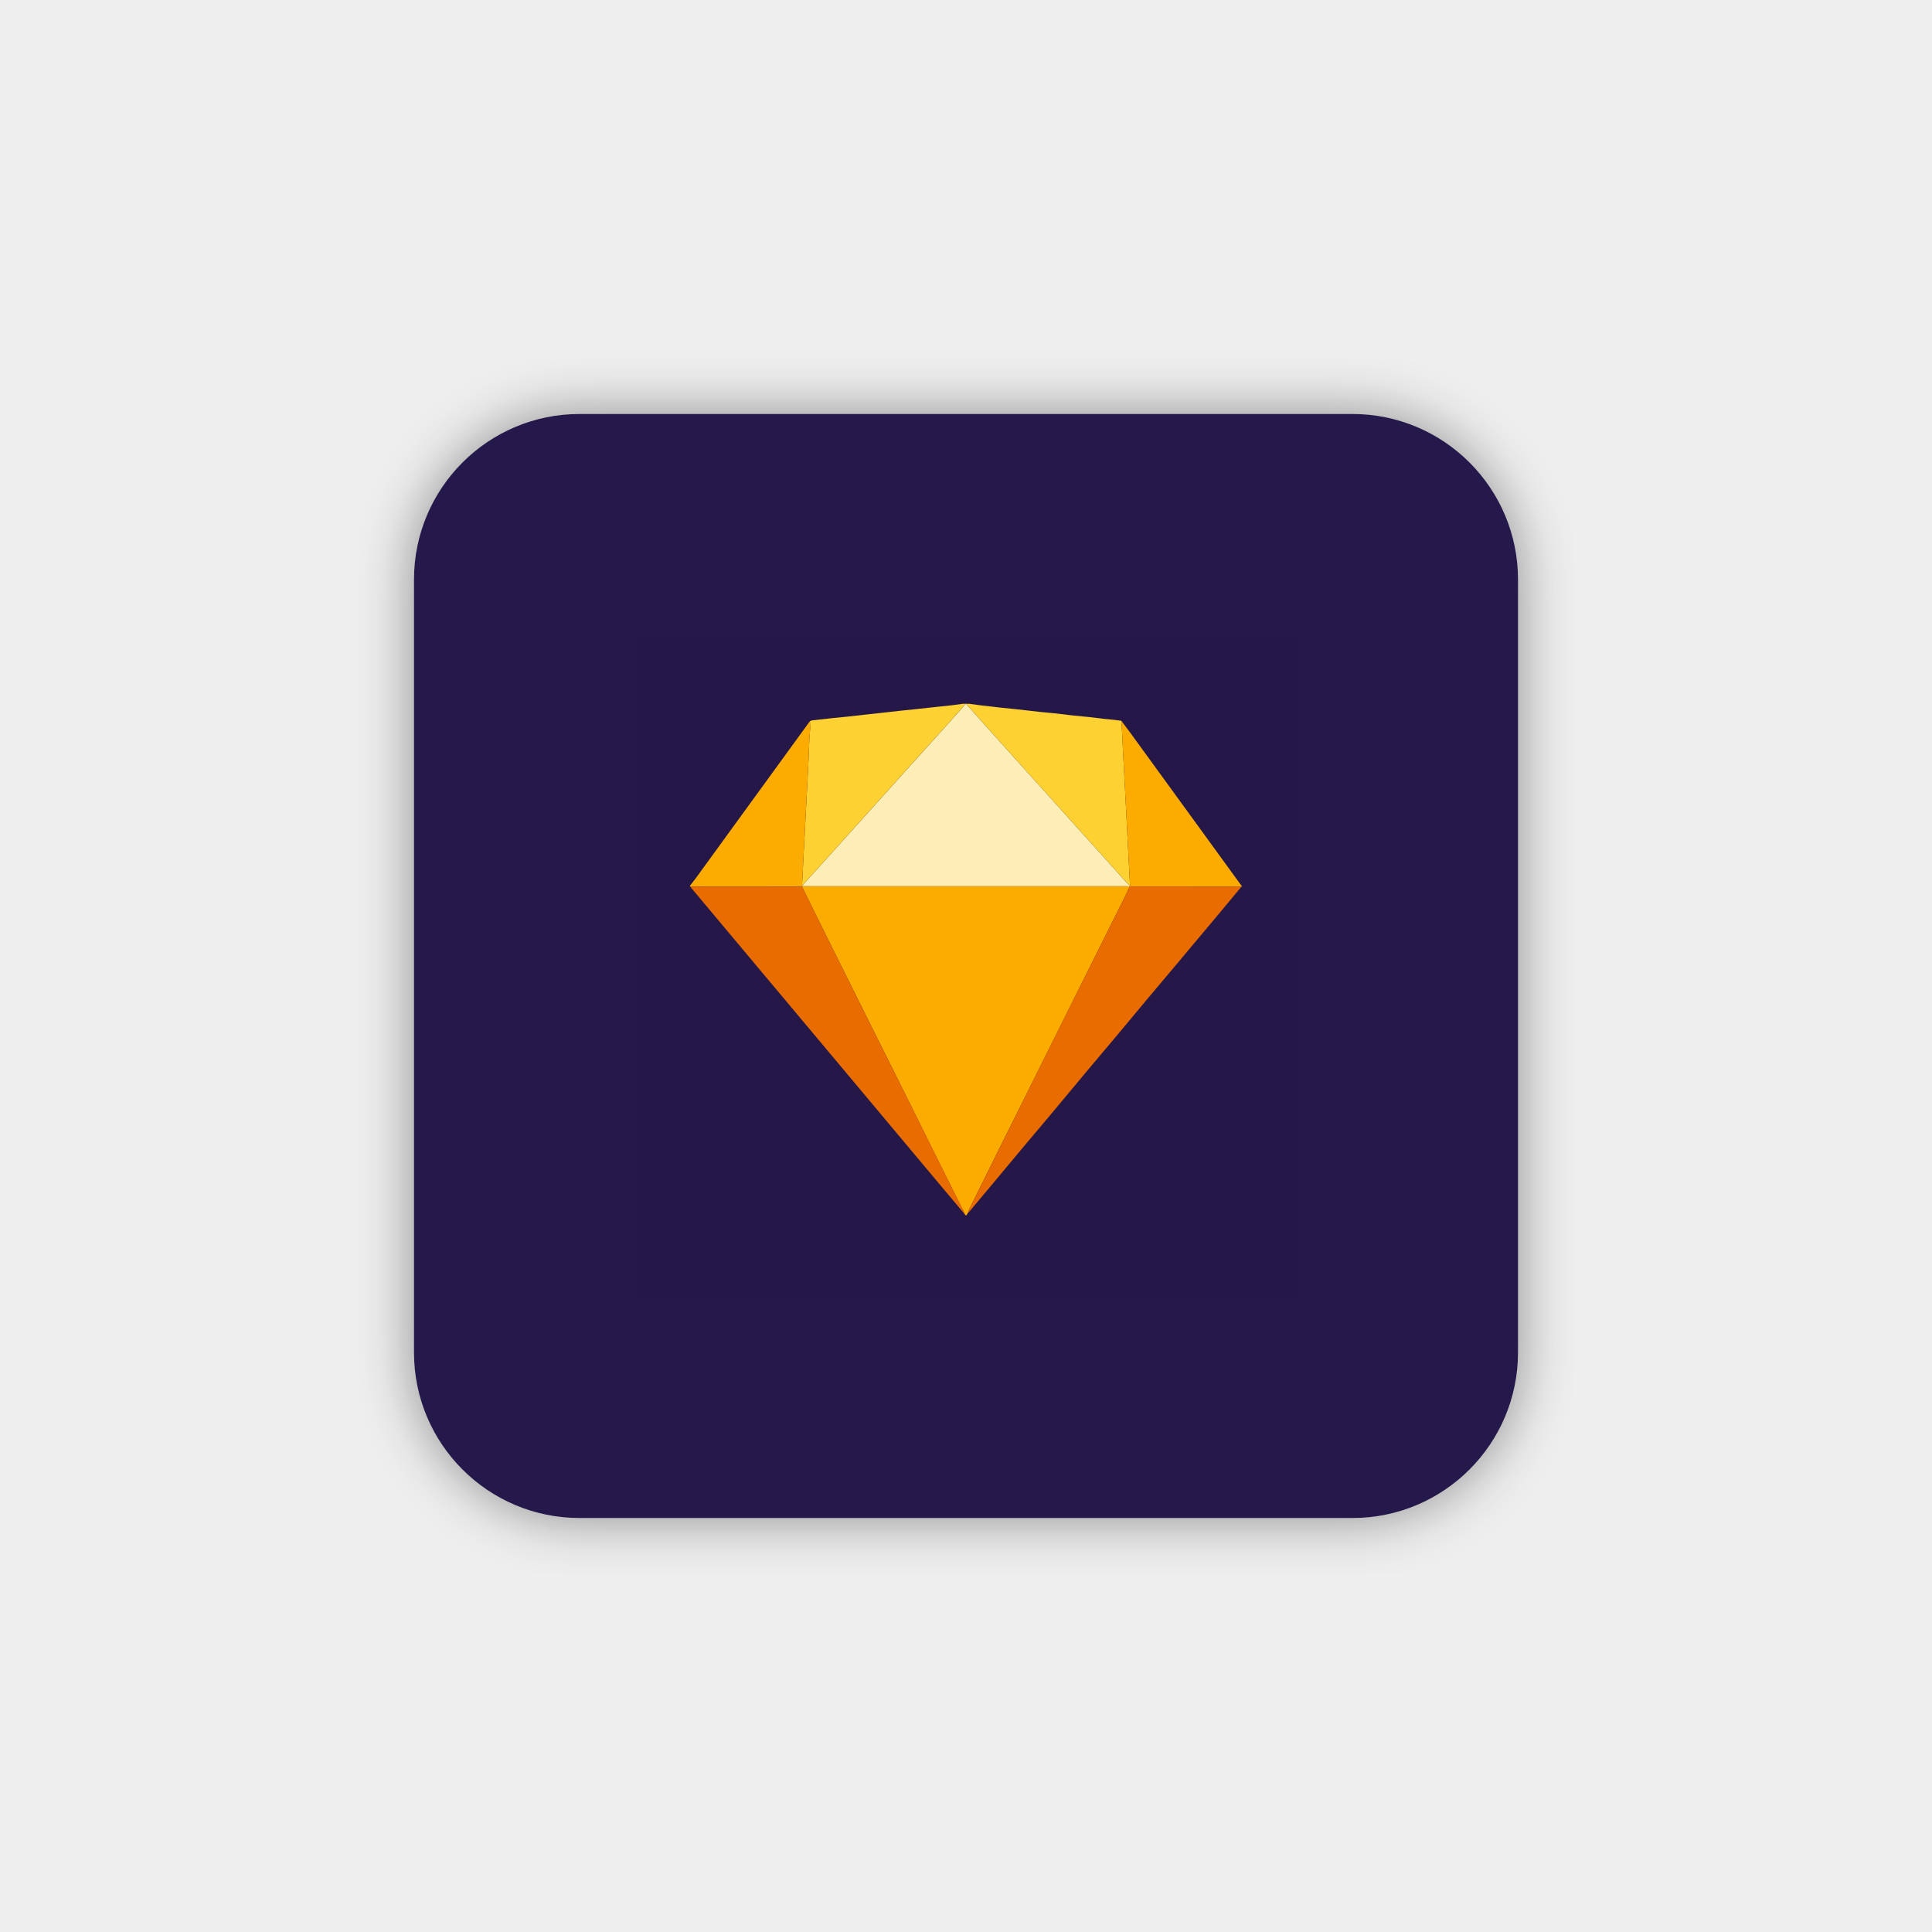
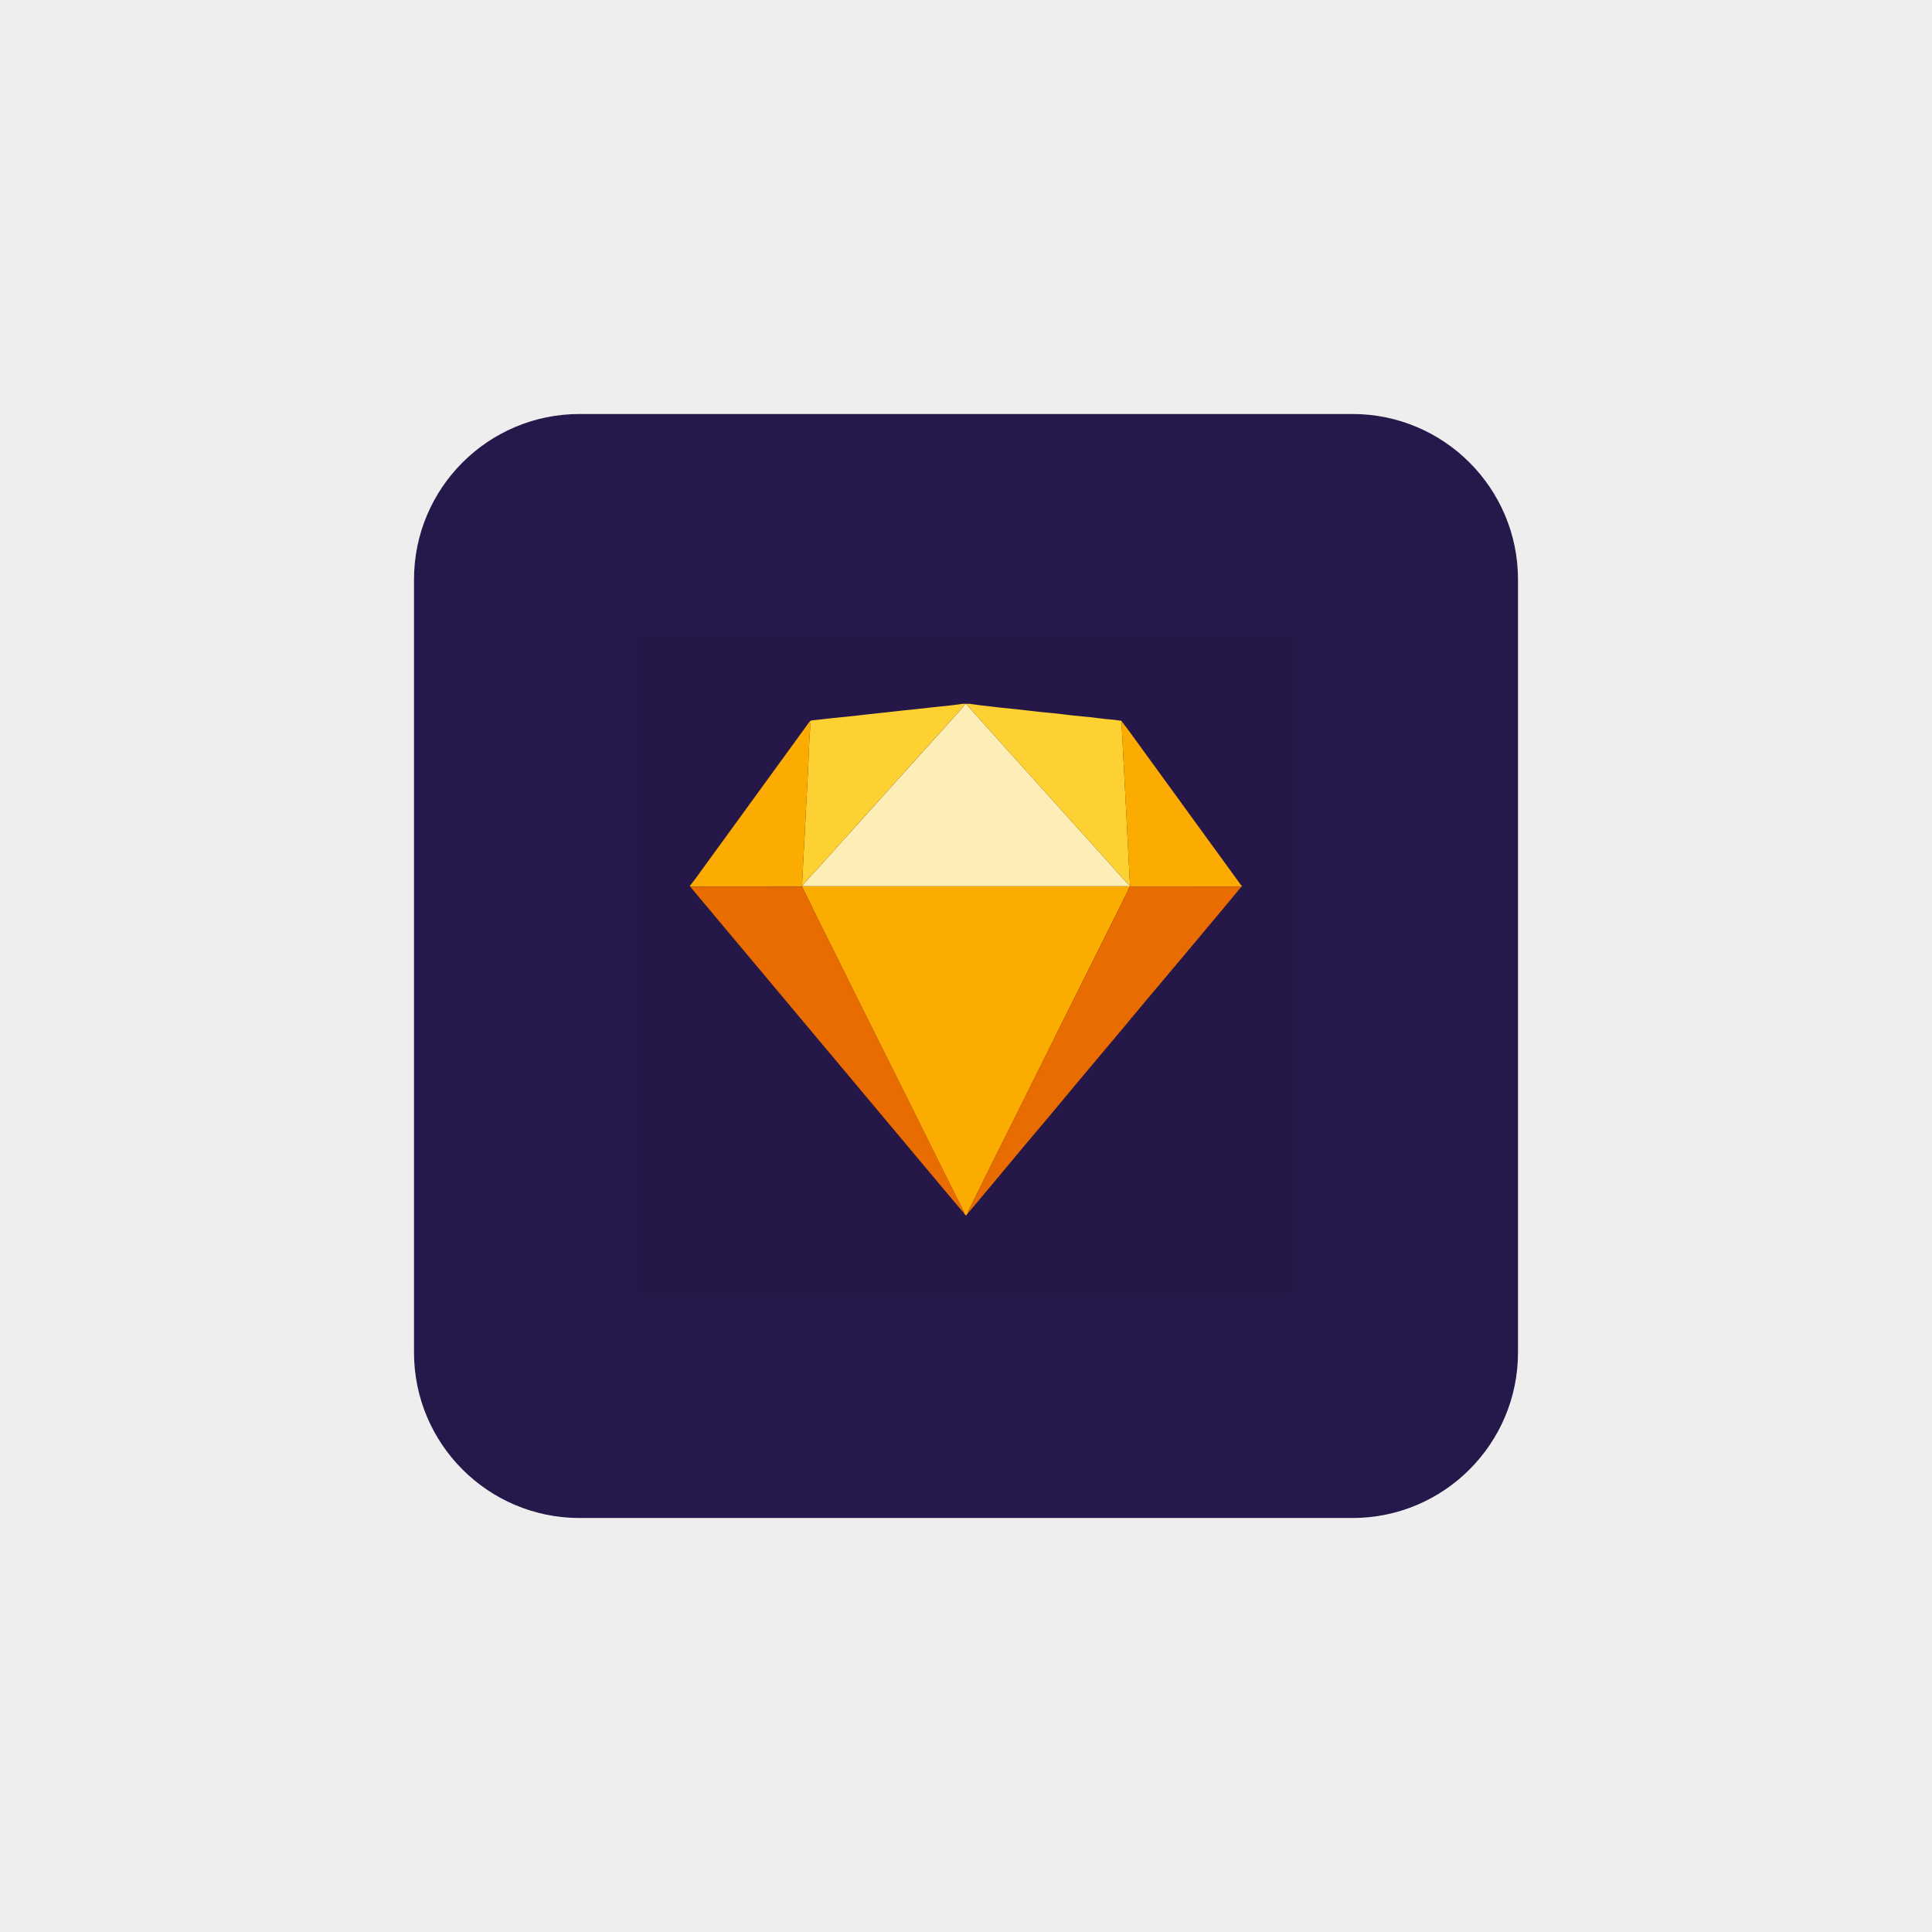
<svg xmlns="http://www.w3.org/2000/svg" width="140" height="140" viewBox="0 0 140 140" fill="none">
-   <rect opacity="0.01" width="140" height="140" fill="#0D0D0E" />
-   <g filter="url(#filter0_d)">
-     <rect x="30" y="30" width="80" height="80" rx="12" fill="#25184A" />
-     <rect x="46" y="46" width="48" height="48" fill="#590000" fill-opacity="0.01" />
-   </g>
+   <rect opacity="0.01" width="140" height="140" fill="#0F0E10" />
+   <rect x="30" y="30" width="80" height="80" rx="12" fill="#25184A" />
+   <rect x="46" y="46" width="48" height="48" fill="#590000" fill-opacity="0.01" />
  <g clip-path="url(#clip0)">
    <path d="M69.966 51H70C70.512 51.575 71.025 52.151 71.539 52.726C72.184 53.448 72.832 54.168 73.481 54.887C74.562 56.089 75.643 57.289 76.724 58.49C77.809 59.695 78.894 60.9 79.979 62.106C80.442 62.619 80.901 63.139 81.365 63.654C81.526 63.833 81.696 64.004 81.862 64.179L81.873 64.222C81.872 64.221 81.87 64.222 81.868 64.222C81.867 64.222 81.865 64.223 81.864 64.224C81.863 64.225 81.862 64.226 81.861 64.228C81.86 64.229 81.86 64.231 81.86 64.233C81.782 64.228 81.705 64.22 81.626 64.22C73.872 64.22 66.117 64.22 58.363 64.22C58.28 64.22 58.196 64.215 58.113 64.211C58.116 64.204 58.118 64.196 58.118 64.188C58.535 63.729 58.953 63.269 59.369 62.81C60.014 62.095 60.658 61.378 61.302 60.661L64.513 57.093C65.158 56.377 65.802 55.66 66.446 54.944C67.457 53.821 68.469 52.699 69.481 51.577C69.648 51.391 69.805 51.193 69.966 51Z" fill="#FDEDB6" />
    <path d="M58.687 52.269C58.739 52.246 58.787 52.207 58.842 52.201C59.335 52.143 59.829 52.088 60.322 52.037C60.705 51.997 61.089 51.963 61.473 51.922C61.922 51.874 62.371 51.82 62.82 51.771C63.187 51.73 63.554 51.691 63.922 51.651C64.415 51.596 64.907 51.539 65.4 51.486C65.757 51.447 66.113 51.414 66.469 51.376C66.936 51.327 67.4 51.274 67.866 51.224C68.251 51.183 68.634 51.146 69.02 51.102C69.269 51.073 69.517 51.033 69.765 50.999H69.966C69.804 51.192 69.648 51.39 69.48 51.576C68.469 52.699 67.458 53.821 66.445 54.941C65.799 55.657 65.155 56.373 64.513 57.091L61.301 60.661C60.656 61.377 60.012 62.094 59.369 62.81C58.954 63.27 58.537 63.729 58.119 64.186C58.128 64.005 58.136 63.824 58.145 63.643C58.179 62.991 58.212 62.339 58.245 61.687C58.267 61.279 58.29 60.871 58.312 60.462C58.346 59.805 58.38 59.147 58.412 58.489C58.434 58.075 58.457 57.662 58.479 57.248C58.513 56.59 58.549 55.932 58.579 55.274C58.605 54.718 58.622 54.161 58.649 53.605C58.663 53.328 58.698 53.052 58.709 52.774C58.716 52.607 58.695 52.438 58.687 52.269Z" fill="#FCD131" />
    <path d="M70.234 51C70.489 51.034 70.743 51.071 70.998 51.103C71.478 51.161 71.959 51.218 72.439 51.271C72.795 51.31 73.153 51.34 73.507 51.378C74.1 51.443 74.691 51.515 75.283 51.58C75.65 51.62 76.017 51.646 76.385 51.686C76.861 51.738 77.336 51.801 77.811 51.853C78.184 51.894 78.558 51.921 78.93 51.961C79.291 52 79.65 52.051 80.011 52.092C80.263 52.121 80.516 52.138 80.767 52.165C80.93 52.183 81.091 52.209 81.253 52.231C81.263 52.344 81.278 52.456 81.284 52.569C81.319 53.227 81.352 53.885 81.384 54.542C81.405 54.956 81.428 55.37 81.451 55.783C81.485 56.435 81.518 57.087 81.551 57.739C81.573 58.159 81.595 58.578 81.618 58.998C81.652 59.655 81.685 60.313 81.718 60.97C81.739 61.384 81.762 61.798 81.785 62.212C81.819 62.869 81.853 63.527 81.887 64.184C81.878 64.184 81.87 64.182 81.861 64.18C81.695 64.005 81.528 63.833 81.365 63.654C80.901 63.141 80.442 62.621 79.979 62.106C78.895 60.9 77.81 59.695 76.724 58.491C75.643 57.29 74.562 56.089 73.481 54.888C72.833 54.167 72.186 53.447 71.539 52.726C71.025 52.152 70.512 51.577 70 51H70.234Z" fill="#FCD131" />
    <path d="M81.886 64.183C81.852 63.526 81.818 62.868 81.784 62.211C81.763 61.797 81.74 61.383 81.717 60.969C81.683 60.312 81.65 59.654 81.617 58.997C81.596 58.577 81.573 58.158 81.55 57.738C81.516 57.086 81.483 56.434 81.45 55.782C81.429 55.369 81.406 54.955 81.383 54.541C81.349 53.883 81.316 53.226 81.283 52.568C81.277 52.455 81.262 52.343 81.252 52.23C81.482 52.535 81.716 52.838 81.941 53.147C84.613 56.821 87.283 60.495 89.952 64.17C89.966 64.186 89.982 64.2 89.999 64.213V64.247H89.963C87.339 64.247 84.715 64.247 82.091 64.245C82.02 64.242 81.949 64.234 81.879 64.223C81.882 64.209 81.884 64.196 81.886 64.183Z" fill="#FCAC00" />
    <path d="M58.688 52.27C58.696 52.438 58.717 52.607 58.71 52.774C58.699 53.052 58.663 53.328 58.65 53.605C58.623 54.161 58.606 54.718 58.58 55.274C58.549 55.932 58.513 56.59 58.48 57.248C58.458 57.662 58.435 58.076 58.413 58.489C58.379 59.147 58.345 59.805 58.312 60.463C58.291 60.871 58.268 61.279 58.246 61.687C58.212 62.339 58.178 62.991 58.146 63.643C58.137 63.825 58.128 64.006 58.12 64.187C58.119 64.195 58.118 64.203 58.115 64.21L58.112 64.25C56.017 64.25 53.923 64.249 51.829 64.247C51.228 64.247 50.629 64.249 50.029 64.251L50.031 64.253L50 64.214V64.18C50.127 64.017 50.259 63.859 50.38 63.692C53.126 59.916 55.87 56.139 58.614 52.362C58.637 52.331 58.663 52.301 58.688 52.27Z" fill="#FCAC00" />
    <path d="M50 64.213L50.032 64.254C50.021 64.253 50.011 64.251 50 64.249V64.213Z" fill="#F39100" />
    <path d="M58.113 64.25L58.116 64.21C58.199 64.213 58.283 64.219 58.366 64.219C66.12 64.219 73.875 64.219 81.629 64.219C81.707 64.219 81.784 64.227 81.863 64.231C81.763 64.446 81.671 64.664 81.566 64.876C81.047 65.918 80.529 66.958 80.009 67.997C79.503 69.012 78.997 70.026 78.491 71.04C77.945 72.136 77.4 73.232 76.855 74.328C76.367 75.307 75.879 76.286 75.39 77.265C74.851 78.346 74.312 79.427 73.773 80.508C73.277 81.502 72.781 82.496 72.286 83.49C71.587 84.896 70.89 86.303 70.194 87.711C70.169 87.762 70.166 87.825 70.153 87.882L70.146 87.876L70.104 87.948C70.052 87.989 70.048 88.168 69.93 88.009L69.897 87.971V87.973C69.895 87.939 69.889 87.906 69.878 87.874C69.586 87.293 69.291 86.711 68.999 86.129C68.487 85.104 67.976 84.08 67.466 83.054C66.942 81.998 66.417 80.942 65.893 79.886C65.385 78.866 64.876 77.847 64.367 76.827C63.849 75.787 63.33 74.747 62.811 73.707C62.295 72.671 61.779 71.636 61.263 70.602C60.727 69.526 60.191 68.45 59.656 67.374C59.204 66.465 58.754 65.555 58.306 64.645C58.241 64.513 58.177 64.382 58.113 64.25Z" fill="#FCAC00" />
    <path d="M70.154 87.881C70.168 87.824 70.17 87.761 70.195 87.71C70.891 86.303 71.588 84.896 72.287 83.49C72.782 82.494 73.277 81.501 73.773 80.508C74.311 79.427 74.85 78.346 75.388 77.266C75.876 76.287 76.364 75.308 76.853 74.329C77.399 73.234 77.944 72.138 78.489 71.041C78.996 70.027 79.502 69.012 80.009 67.997C80.528 66.957 81.046 65.917 81.563 64.877C81.668 64.665 81.761 64.447 81.86 64.232C81.86 64.231 81.861 64.229 81.862 64.228C81.862 64.226 81.863 64.225 81.865 64.224C81.866 64.223 81.867 64.222 81.869 64.222C81.87 64.221 81.872 64.221 81.874 64.221H81.879C81.95 64.233 82.021 64.24 82.092 64.244C84.716 64.246 87.34 64.246 89.964 64.246C89.417 64.904 88.87 65.562 88.322 66.219C87.407 67.313 86.491 68.406 85.574 69.498C84.751 70.477 83.924 71.453 83.103 72.434C82.437 73.228 81.778 74.028 81.113 74.822C80.288 75.806 79.457 76.785 78.633 77.77C77.795 78.77 76.964 79.777 76.125 80.778C75.473 81.556 74.815 82.328 74.164 83.105C73.487 83.913 72.814 84.725 72.139 85.534C71.507 86.291 70.874 87.047 70.239 87.801C70.213 87.83 70.184 87.857 70.154 87.881Z" fill="#E96C00" />
    <path d="M58.114 64.25C58.181 64.382 58.244 64.514 58.309 64.645C58.759 65.555 59.208 66.465 59.658 67.375C60.192 68.451 60.728 69.527 61.266 70.602C61.782 71.637 62.298 72.672 62.814 73.707C63.332 74.747 63.85 75.787 64.368 76.828C64.876 77.847 65.384 78.867 65.894 79.886C66.42 80.942 66.945 81.997 67.471 83.053C67.982 84.078 68.493 85.103 69.004 86.127C69.295 86.709 69.591 87.291 69.883 87.873C69.893 87.905 69.9 87.938 69.901 87.972C69.403 87.382 68.905 86.791 68.407 86.201C66.804 84.289 65.202 82.377 63.601 80.464C61.869 78.397 60.136 76.33 58.404 74.261C56.95 72.527 55.497 70.793 54.043 69.058C52.731 67.493 51.419 65.927 50.106 64.361C50.078 64.326 50.055 64.287 50.029 64.251C50.63 64.251 51.229 64.246 51.829 64.247C53.923 64.248 56.018 64.249 58.114 64.25Z" fill="#E96C00" />
    <path d="M70.106 87.948L70.148 87.876L70.106 87.948Z" fill="#E96C00" />
    <path d="M69.898 87.971L69.933 88.01L69.898 87.971Z" fill="#E96C00" />
    <path d="M81.879 64.223H81.873C81.869 64.209 81.865 64.195 81.861 64.18C81.87 64.183 81.878 64.184 81.887 64.185C81.884 64.197 81.882 64.21 81.879 64.223Z" fill="#FCAC00" />
  </g>
  <defs>
-     <filter id="filter0_d" x="26" y="26" width="88" height="88" filterUnits="userSpaceOnUse" color-interpolation-filters="sRGB">
-       <feFlood flood-opacity="0" result="BackgroundImageFix" />
-       <feColorMatrix in="SourceAlpha" type="matrix" values="0 0 0 0 0 0 0 0 0 0 0 0 0 0 0 0 0 0 127 0" />
-       <feOffset />
-       <feGaussianBlur stdDeviation="2" />
-       <feColorMatrix type="matrix" values="0 0 0 0 0 0 0 0 0 0 0 0 0 0 0 0 0 0 0.4 0" />
-       <feBlend mode="normal" in2="BackgroundImageFix" result="effect1_dropShadow" />
-       <feBlend mode="normal" in="SourceGraphic" in2="effect1_dropShadow" result="shape" />
-     </filter>
    <clipPath id="clip0">
      <rect width="40" height="37.073" fill="white" transform="translate(50 51)" />
    </clipPath>
  </defs>
</svg>
